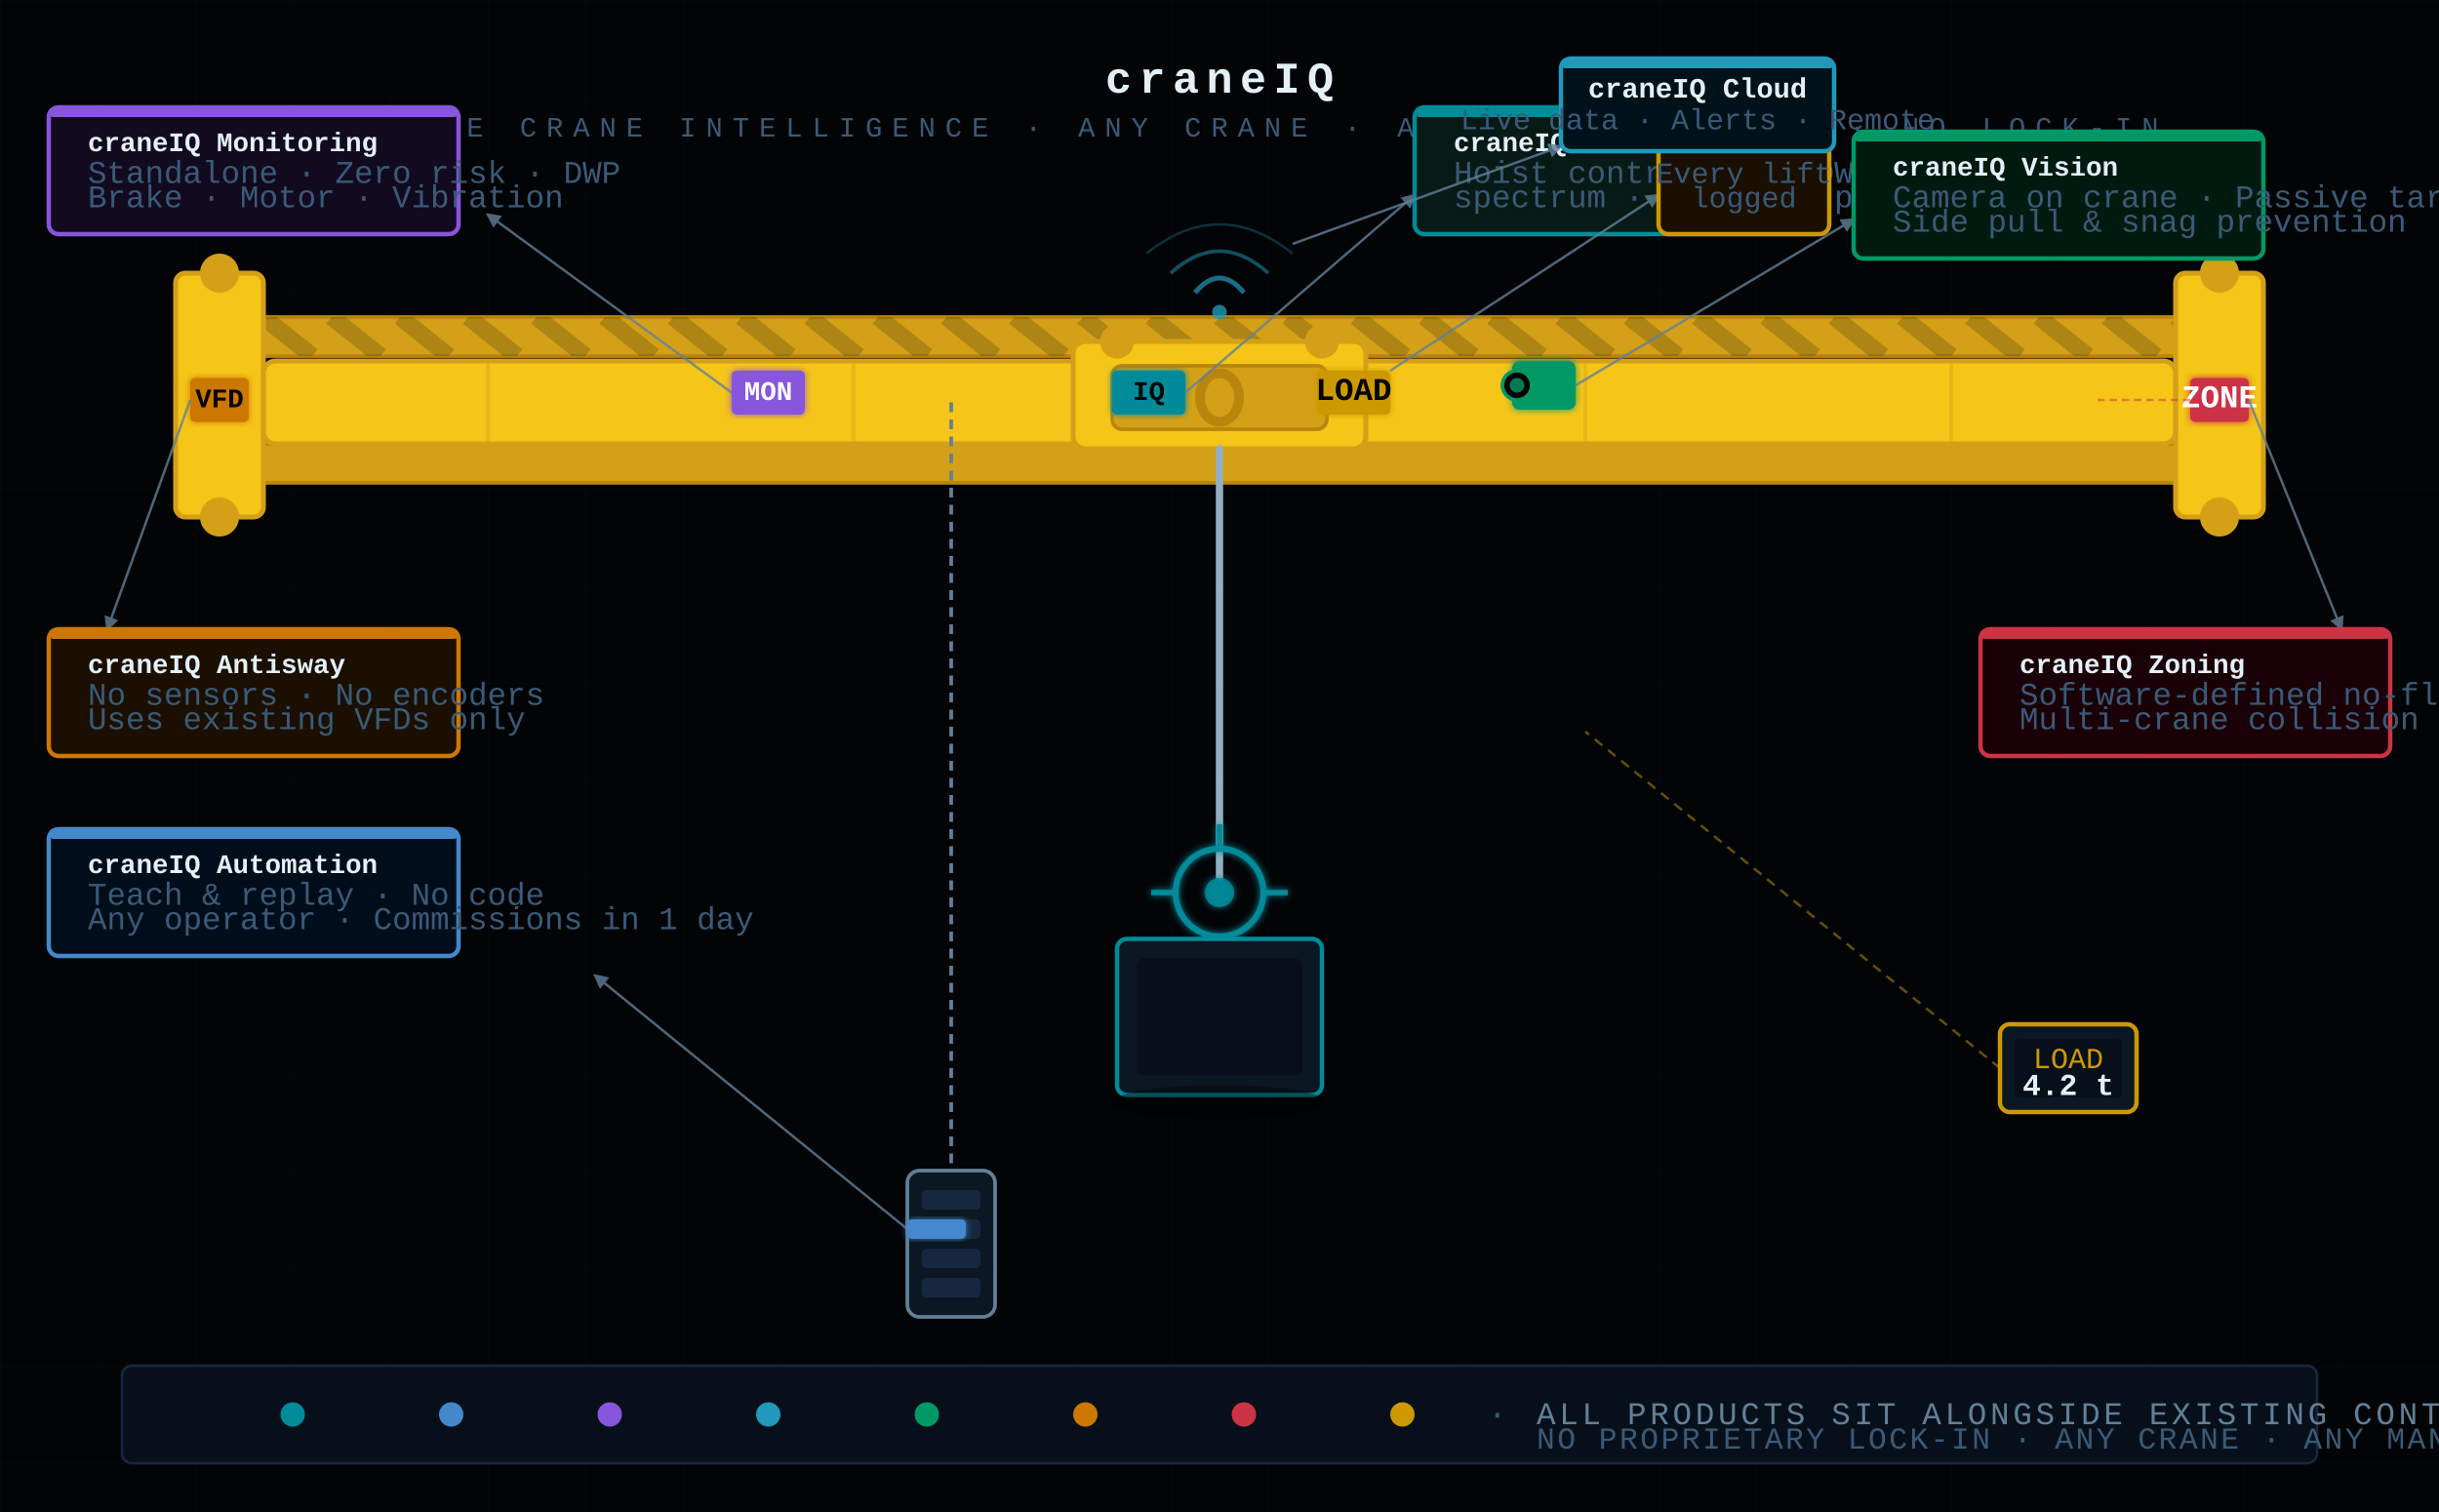
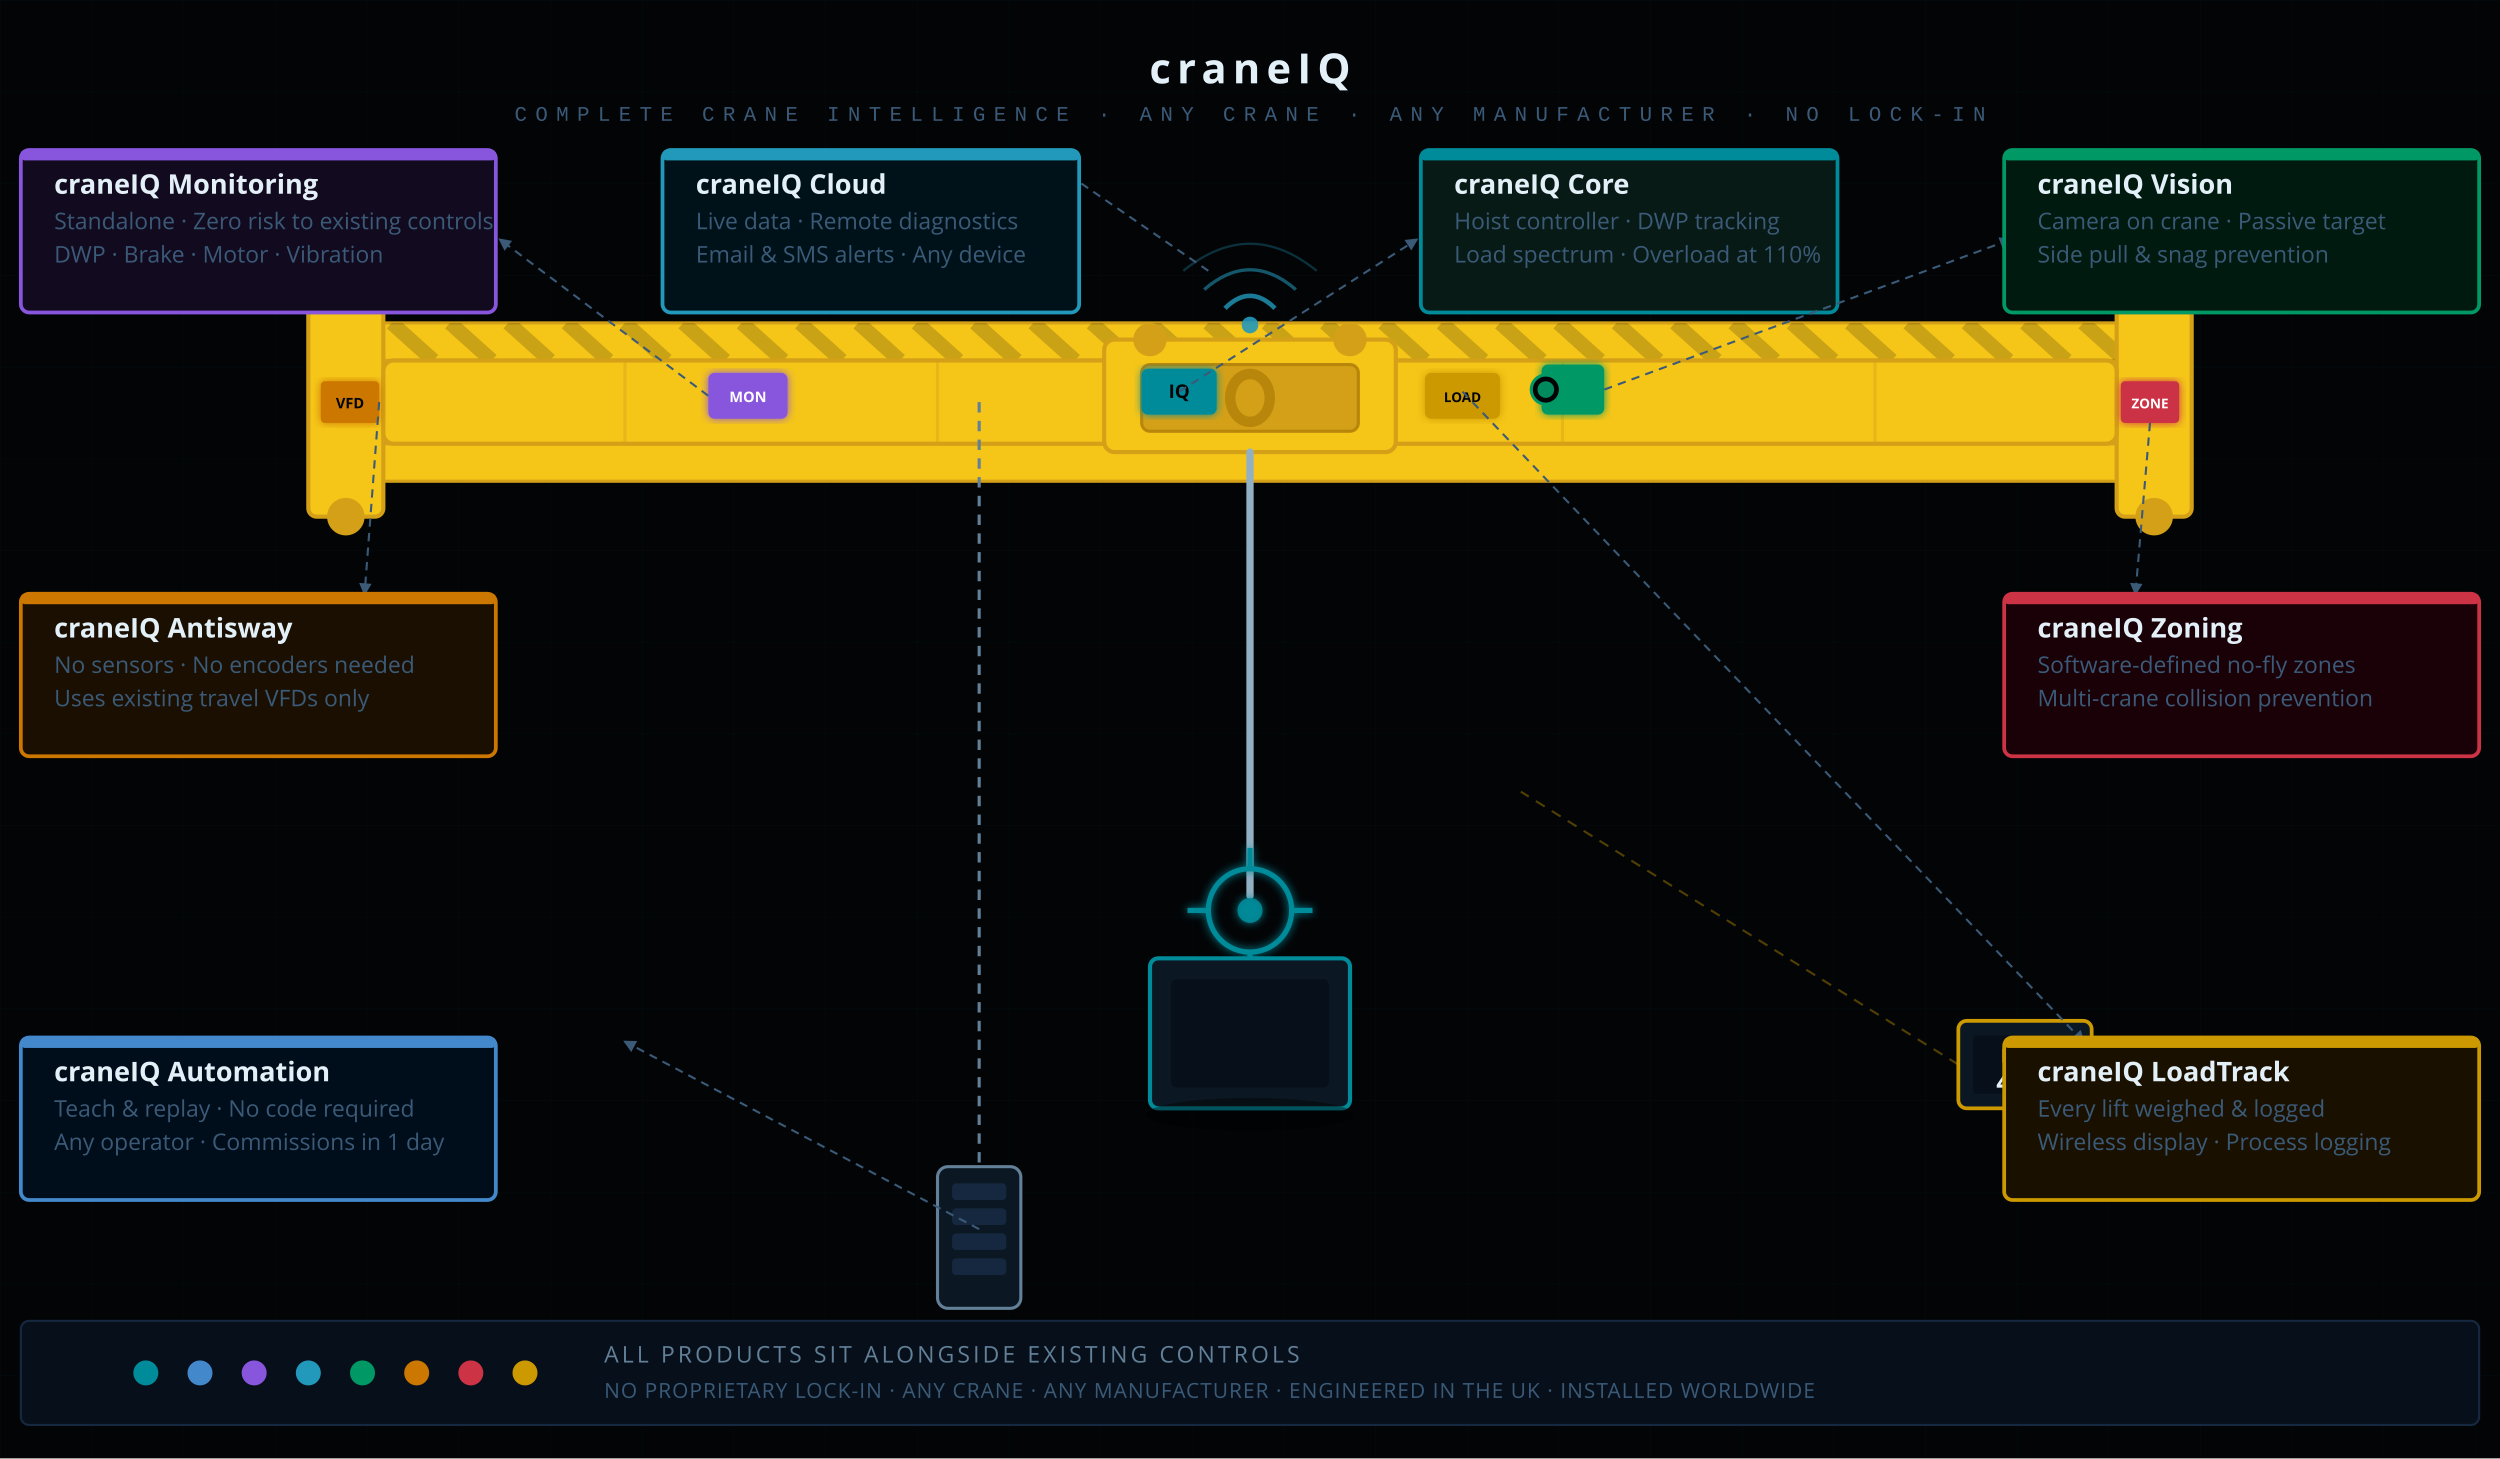
- <svg xmlns="http://www.w3.org/2000/svg" viewBox="0 0 1000 620" font-family="'Share Tech Mono','Courier New',monospace">
+ <svg xmlns="http://www.w3.org/2000/svg" viewBox="0 0 1200 700" font-family="'Share Tech Mono','Courier New',monospace">
  <defs>
-     <pattern id="og" width="40" height="40" patternUnits="userSpaceOnUse">
-       <path d="M 40 0 L 0 0 0 40" fill="none" stroke="#008B9A" stroke-width="0.3" opacity="0.1" />
+     <pattern id="og" width="44" height="44" patternUnits="userSpaceOnUse">
+       <path d="M 44 0 L 0 0 0 44" fill="none" stroke="#008B9A" stroke-width="0.3" opacity="0.1" />
    </pattern>
-     <filter id="glow">
-       <feGaussianBlur stdDeviation="3" result="b" />
+     <filter id="gs">
+       <feGaussianBlur stdDeviation="2" result="b" />
      <feMerge>
        <feMergeNode in="b" />
        <feMergeNode in="SourceGraphic" />
      </feMerge>
    </filter>
-     <filter id="gs">
-       <feGaussianBlur stdDeviation="1.5" result="b" />
-       <feMerge>
-         <feMergeNode in="b" />
-         <feMergeNode in="SourceGraphic" />
-       </feMerge>
-     </filter>
-     <marker id="al" markerWidth="7" markerHeight="7" refX="5" refY="3" orient="auto">
-       <path d="M 0 0 L 6 3 L 0 6 Z" fill="#628098" />
+     <marker id="al" markerWidth="6" markerHeight="6" refX="5" refY="3" orient="auto">
+       <path d="M 0 0 L 6 3 L 0 6 Z" fill="#3a5a78" />
    </marker>
  </defs>
-   <rect width="1000" height="620" fill="#020406" />
-   <rect width="1000" height="620" fill="url(#og)" />
-   <text x="500" y="38" text-anchor="middle" fill="#e4f0f8" font-size="18" font-weight="bold" letter-spacing="3">craneIQ</text>
-   <text x="500" y="56" text-anchor="middle" fill="#3a5a78" font-size="11.5" letter-spacing="4">COMPLETE CRANE INTELLIGENCE · ANY CRANE · ANY MANUFACTURER · NO LOCK-IN</text>
-   <rect x="80" y="130" width="840" height="16" rx="3" fill="#D4A017" stroke="#B8860B" stroke-width="1.5" />
-   <rect x="80" y="182" width="840" height="16" rx="3" fill="#D4A017" stroke="#B8860B" stroke-width="1.5" />
-   <clipPath id="r1">
-     <rect x="80" y="130" width="840" height="16" rx="3" />
+   <rect width="1200" height="700" fill="#020406" />
+   <rect width="1200" height="700" fill="url(#og)" />
+   <text x="600" y="40" text-anchor="middle" fill="#e4f0f8" font-size="20" font-weight="bold" letter-spacing="3" font-family="Open Sans, sans-serif">craneIQ</text>
+   <text x="600" y="58" text-anchor="middle" fill="#3a5a78" font-size="10" letter-spacing="4">COMPLETE CRANE INTELLIGENCE · ANY CRANE · ANY MANUFACTURER · NO LOCK-IN</text>
+   <rect x="160" y="155" width="880" height="18" rx="3" fill="#F5C518" stroke="#D4A017" stroke-width="1.5" />
+   <rect x="160" y="213" width="880" height="18" rx="3" fill="#F5C518" stroke="#D4A017" stroke-width="1.5" />
+   <clipPath id="rs">
+     <rect x="160" y="155" width="880" height="18" rx="3" />
  </clipPath>
-   <g clip-path="url(#r1)" opacity="0.18">
-     <line x1="80" y1="130" x2="100" y2="146" stroke="#020406" stroke-width="7" />
-     <line x1="108" y1="130" x2="128" y2="146" stroke="#020406" stroke-width="7" />
-     <line x1="136" y1="130" x2="156" y2="146" stroke="#020406" stroke-width="7" />
-     <line x1="164" y1="130" x2="184" y2="146" stroke="#020406" stroke-width="7" />
-     <line x1="192" y1="130" x2="212" y2="146" stroke="#020406" stroke-width="7" />
-     <line x1="220" y1="130" x2="240" y2="146" stroke="#020406" stroke-width="7" />
-     <line x1="248" y1="130" x2="268" y2="146" stroke="#020406" stroke-width="7" />
-     <line x1="276" y1="130" x2="296" y2="146" stroke="#020406" stroke-width="7" />
-     <line x1="304" y1="130" x2="324" y2="146" stroke="#020406" stroke-width="7" />
-     <line x1="332" y1="130" x2="352" y2="146" stroke="#020406" stroke-width="7" />
-     <line x1="360" y1="130" x2="380" y2="146" stroke="#020406" stroke-width="7" />
-     <line x1="388" y1="130" x2="408" y2="146" stroke="#020406" stroke-width="7" />
-     <line x1="416" y1="130" x2="436" y2="146" stroke="#020406" stroke-width="7" />
-     <line x1="444" y1="130" x2="464" y2="146" stroke="#020406" stroke-width="7" />
-     <line x1="472" y1="130" x2="492" y2="146" stroke="#020406" stroke-width="7" />
-     <line x1="500" y1="130" x2="520" y2="146" stroke="#020406" stroke-width="7" />
-     <line x1="528" y1="130" x2="548" y2="146" stroke="#020406" stroke-width="7" />
-     <line x1="556" y1="130" x2="576" y2="146" stroke="#020406" stroke-width="7" />
-     <line x1="584" y1="130" x2="604" y2="146" stroke="#020406" stroke-width="7" />
-     <line x1="612" y1="130" x2="632" y2="146" stroke="#020406" stroke-width="7" />
-     <line x1="640" y1="130" x2="660" y2="146" stroke="#020406" stroke-width="7" />
-     <line x1="668" y1="130" x2="688" y2="146" stroke="#020406" stroke-width="7" />
-     <line x1="696" y1="130" x2="716" y2="146" stroke="#020406" stroke-width="7" />
-     <line x1="724" y1="130" x2="744" y2="146" stroke="#020406" stroke-width="7" />
-     <line x1="752" y1="130" x2="772" y2="146" stroke="#020406" stroke-width="7" />
-     <line x1="780" y1="130" x2="800" y2="146" stroke="#020406" stroke-width="7" />
-     <line x1="808" y1="130" x2="828" y2="146" stroke="#020406" stroke-width="7" />
-     <line x1="836" y1="130" x2="856" y2="146" stroke="#020406" stroke-width="7" />
-     <line x1="864" y1="130" x2="884" y2="146" stroke="#020406" stroke-width="7" />
-     <line x1="892" y1="130" x2="912" y2="146" stroke="#020406" stroke-width="7" />
+   <g clip-path="url(#rs)" opacity="0.18">
+     <line x1="160" y1="155" x2="180" y2="173" stroke="#020406" stroke-width="7" />
+     <line x1="188" y1="155" x2="208" y2="173" stroke="#020406" stroke-width="7" />
+     <line x1="216" y1="155" x2="236" y2="173" stroke="#020406" stroke-width="7" />
+     <line x1="244" y1="155" x2="264" y2="173" stroke="#020406" stroke-width="7" />
+     <line x1="272" y1="155" x2="292" y2="173" stroke="#020406" stroke-width="7" />
+     <line x1="300" y1="155" x2="320" y2="173" stroke="#020406" stroke-width="7" />
+     <line x1="328" y1="155" x2="348" y2="173" stroke="#020406" stroke-width="7" />
+     <line x1="356" y1="155" x2="376" y2="173" stroke="#020406" stroke-width="7" />
+     <line x1="384" y1="155" x2="404" y2="173" stroke="#020406" stroke-width="7" />
+     <line x1="412" y1="155" x2="432" y2="173" stroke="#020406" stroke-width="7" />
+     <line x1="440" y1="155" x2="460" y2="173" stroke="#020406" stroke-width="7" />
+     <line x1="468" y1="155" x2="488" y2="173" stroke="#020406" stroke-width="7" />
+     <line x1="496" y1="155" x2="516" y2="173" stroke="#020406" stroke-width="7" />
+     <line x1="524" y1="155" x2="544" y2="173" stroke="#020406" stroke-width="7" />
+     <line x1="552" y1="155" x2="572" y2="173" stroke="#020406" stroke-width="7" />
+     <line x1="580" y1="155" x2="600" y2="173" stroke="#020406" stroke-width="7" />
+     <line x1="608" y1="155" x2="628" y2="173" stroke="#020406" stroke-width="7" />
+     <line x1="636" y1="155" x2="656" y2="173" stroke="#020406" stroke-width="7" />
+     <line x1="664" y1="155" x2="684" y2="173" stroke="#020406" stroke-width="7" />
+     <line x1="692" y1="155" x2="712" y2="173" stroke="#020406" stroke-width="7" />
+     <line x1="720" y1="155" x2="740" y2="173" stroke="#020406" stroke-width="7" />
+     <line x1="748" y1="155" x2="768" y2="173" stroke="#020406" stroke-width="7" />
+     <line x1="776" y1="155" x2="796" y2="173" stroke="#020406" stroke-width="7" />
+     <line x1="804" y1="155" x2="824" y2="173" stroke="#020406" stroke-width="7" />
+     <line x1="832" y1="155" x2="852" y2="173" stroke="#020406" stroke-width="7" />
+     <line x1="860" y1="155" x2="880" y2="173" stroke="#020406" stroke-width="7" />
+     <line x1="888" y1="155" x2="908" y2="173" stroke="#020406" stroke-width="7" />
+     <line x1="916" y1="155" x2="936" y2="173" stroke="#020406" stroke-width="7" />
+     <line x1="944" y1="155" x2="964" y2="173" stroke="#020406" stroke-width="7" />
+     <line x1="972" y1="155" x2="992" y2="173" stroke="#020406" stroke-width="7" />
+     <line x1="1000" y1="155" x2="1020" y2="173" stroke="#020406" stroke-width="7" />
+     <line x1="1028" y1="155" x2="1048" y2="173" stroke="#020406" stroke-width="7" />
  </g>
-   <rect x="72" y="112" width="36" height="100" rx="4" fill="#F5C518" stroke="#D4A017" stroke-width="2" />
-   <rect x="892" y="112" width="36" height="100" rx="4" fill="#F5C518" stroke="#D4A017" stroke-width="2" />
-   <circle cx="90" cy="112" r="8" fill="#D4A017" />
-   <circle cx="90" cy="212" r="8" fill="#D4A017" />
-   <circle cx="910" cy="112" r="8" fill="#D4A017" />
-   <circle cx="910" cy="212" r="8" fill="#D4A017" />
-   <rect x="108" y="148" width="784" height="34" rx="5" fill="#F5C518" stroke="#D4A017" stroke-width="2" />
-   <line x1="200" y1="148" x2="200" y2="182" stroke="#D4A017" stroke-width="1.5" opacity="0.4" />
-   <line x1="350" y1="148" x2="350" y2="182" stroke="#D4A017" stroke-width="1.5" opacity="0.4" />
-   <line x1="500" y1="148" x2="500" y2="182" stroke="#D4A017" stroke-width="1.5" opacity="0.4" />
-   <line x1="650" y1="148" x2="650" y2="182" stroke="#D4A017" stroke-width="1.5" opacity="0.4" />
-   <line x1="800" y1="148" x2="800" y2="182" stroke="#D4A017" stroke-width="1.5" opacity="0.4" />
-   <rect x="440" y="140" width="120" height="44" rx="5" fill="#F5C518" stroke="#D4A017" stroke-width="2" />
-   <circle cx="458" cy="140" r="7" fill="#D4A017" />
-   <circle cx="542" cy="140" r="7" fill="#D4A017" />
-   <rect x="456" y="150" width="88" height="26" rx="4" fill="#D4A017" stroke="#B8860B" stroke-width="1.5" />
-   <ellipse cx="500" cy="163" rx="10" ry="12" fill="#B8860B" />
-   <ellipse cx="500" cy="163" rx="6" ry="8" fill="#D4A017" />
-   <line x1="500" y1="184" x2="500" y2="360" stroke="#92b0c4" stroke-width="3" stroke-linecap="round" />
+   <rect x="148" y="136" width="36" height="112" rx="4" fill="#F5C518" stroke="#D4A017" stroke-width="2" />
+   <circle cx="166" cy="136" r="9" fill="#D4A017" />
+   <circle cx="166" cy="248" r="9" fill="#D4A017" />
+   <rect x="1016" y="136" width="36" height="112" rx="4" fill="#F5C518" stroke="#D4A017" stroke-width="2" />
+   <circle cx="1034" cy="136" r="9" fill="#D4A017" />
+   <circle cx="1034" cy="248" r="9" fill="#D4A017" />
+   <rect x="184" y="173" width="832" height="40" rx="5" fill="#F5C518" stroke="#D4A017" stroke-width="2" />
+   <line x1="300" y1="173" x2="300" y2="213" stroke="#D4A017" stroke-width="1.5" opacity="0.4" />
+   <line x1="450" y1="173" x2="450" y2="213" stroke="#D4A017" stroke-width="1.5" opacity="0.4" />
+   <line x1="600" y1="173" x2="600" y2="213" stroke="#D4A017" stroke-width="1.5" opacity="0.4" />
+   <line x1="750" y1="173" x2="750" y2="213" stroke="#D4A017" stroke-width="1.5" opacity="0.4" />
+   <line x1="900" y1="173" x2="900" y2="213" stroke="#D4A017" stroke-width="1.5" opacity="0.4" />
+   <rect x="530" y="163" width="140" height="54" rx="5" fill="#F5C518" stroke="#D4A017" stroke-width="2" />
+   <circle cx="552" cy="163" r="8" fill="#D4A017" />
+   <circle cx="648" cy="163" r="8" fill="#D4A017" />
+   <rect x="548" y="175" width="104" height="32" rx="4" fill="#D4A017" stroke="#B8860B" stroke-width="1.5" />
+   <ellipse cx="600" cy="191" rx="12" ry="14" fill="#B8860B" />
+   <ellipse cx="600" cy="191" rx="7" ry="9" fill="#D4A017" />
+   <line x1="600" y1="217" x2="600" y2="430" stroke="#92b0c4" stroke-width="3.5" stroke-linecap="round" />
  <g filter="url(#gs)">
-     <circle cx="500" cy="366" r="18" fill="none" stroke="#008B9A" stroke-width="2.5" />
-     <circle cx="500" cy="366" r="6" fill="#008B9A" opacity="0.85" />
-     <line x1="472" y1="366" x2="482" y2="366" stroke="#008B9A" stroke-width="2.2" />
-     <line x1="518" y1="366" x2="528" y2="366" stroke="#008B9A" stroke-width="2.2" />
-     <line x1="500" y1="338" x2="500" y2="348" stroke="#008B9A" stroke-width="2.2" />
-     <line x1="500" y1="384" x2="500" y2="394" stroke="#008B9A" stroke-width="2.2" />
+     <circle cx="600" cy="437" r="20" fill="none" stroke="#008B9A" stroke-width="2.5" />
+     <circle cx="600" cy="437" r="6" fill="#008B9A" opacity="0.9" />
+     <line x1="570" y1="437" x2="580" y2="437" stroke="#008B9A" stroke-width="2.5" />
+     <line x1="620" y1="437" x2="630" y2="437" stroke="#008B9A" stroke-width="2.5" />
+     <line x1="600" y1="407" x2="600" y2="417" stroke="#008B9A" stroke-width="2.5" />
+     <line x1="600" y1="457" x2="600" y2="467" stroke="#008B9A" stroke-width="2.5" />
  </g>
-   <rect x="458" y="385" width="84" height="64" rx="4" fill="#0b1722" stroke="#008B9A" stroke-width="1.8" />
-   <rect x="466" y="393" width="68" height="48" rx="3" fill="#07101a" />
-   <ellipse cx="500" cy="452" rx="44" ry="7" fill="#000" opacity="0.4" />
-   <line x1="390" y1="165" x2="390" y2="480" stroke="#628098" stroke-width="1.5" stroke-dasharray="4 3" />
-   <rect x="372" y="480" width="36" height="60" rx="5" fill="#0b1722" stroke="#628098" stroke-width="1.5" />
-   <rect x="378" y="488" width="24" height="8" rx="2" fill="#162840" />
-   <rect x="378" y="500" width="24" height="8" rx="2" fill="#162840" />
-   <rect x="378" y="512" width="24" height="8" rx="2" fill="#162840" />
-   <rect x="378" y="524" width="24" height="8" rx="2" fill="#162840" />
-   <rect x="456" y="152" width="30" height="18" rx="2" fill="#008B9A" filter="url(#gs)" />
-   <text x="471" y="164" text-anchor="middle" fill="#020406" font-size="11" font-weight="bold">IQ</text>
-   <line x1="486" y1="161" x2="580" y2="80" stroke="#628098" stroke-width="1" marker-end="url(#al)" opacity="0.8" />
-   <rect x="580" y="44" width="168" height="52" rx="4" fill="#071a15" stroke="#008B9A" stroke-width="1.8" />
-   <rect x="580" y="44" width="168" height="4" rx="2" fill="#008B9A" />
-   <text x="596" y="62" fill="#e4f0f8" font-size="11" font-weight="bold">craneIQ Core</text>
-   <text x="596" y="75" fill="#3a5a78" font-size="13">Hoist controller · DWP · Load</text>
-   <text x="596" y="85" fill="#3a5a78" font-size="13">spectrum · Overload protection</text>
-   <rect x="78" y="155" width="24" height="18" rx="2" fill="#cc7700" filter="url(#gs)" />
-   <text x="90" y="167" text-anchor="middle" fill="#020406" font-size="11" font-weight="bold">VFD</text>
-   <line x1="78" y1="164" x2="44" y2="258" stroke="#628098" stroke-width="1" marker-end="url(#al)" opacity="0.8" />
-   <rect x="20" y="258" width="168" height="52" rx="4" fill="#1a0f00" stroke="#cc7700" stroke-width="1.8" />
-   <rect x="20" y="258" width="168" height="4" rx="2" fill="#cc7700" />
-   <text x="36" y="276" fill="#e4f0f8" font-size="11" font-weight="bold">craneIQ Antisway</text>
-   <text x="36" y="289" fill="#3a5a78" font-size="13">No sensors · No encoders</text>
-   <text x="36" y="299" fill="#3a5a78" font-size="13">Uses existing VFDs only</text>
-   <rect x="300" y="152" width="30" height="18" rx="2" fill="#8855dd" filter="url(#gs)" />
-   <text x="315" y="164" text-anchor="middle" fill="#fff" font-size="11" font-weight="bold">MON</text>
-   <line x1="300" y1="161" x2="200" y2="88" stroke="#628098" stroke-width="1" marker-end="url(#al)" opacity="0.8" />
-   <rect x="20" y="44" width="168" height="52" rx="4" fill="#120a1f" stroke="#8855dd" stroke-width="1.8" />
-   <rect x="20" y="44" width="168" height="4" rx="2" fill="#8855dd" />
-   <text x="36" y="62" fill="#e4f0f8" font-size="11" font-weight="bold">craneIQ Monitoring</text>
-   <text x="36" y="75" fill="#3a5a78" font-size="13">Standalone · Zero risk · DWP</text>
-   <text x="36" y="85" fill="#3a5a78" font-size="13">Brake · Motor · Vibration</text>
-   <rect x="620" y="148" width="26" height="20" rx="3" fill="#009966" filter="url(#gs)" />
-   <circle cx="622" cy="158" r="6" fill="#020406" stroke="#009966" stroke-width="1.5" />
-   <circle cx="622" cy="158" r="3" fill="#009966" opacity="0.8" />
-   <line x1="646" y1="158" x2="760" y2="90" stroke="#628098" stroke-width="1" marker-end="url(#al)" opacity="0.8" />
-   <rect x="760" y="54" width="168" height="52" rx="4" fill="#001a0f" stroke="#009966" stroke-width="1.8" />
-   <rect x="760" y="54" width="168" height="4" rx="2" fill="#009966" />
-   <text x="776" y="72" fill="#e4f0f8" font-size="11" font-weight="bold">craneIQ Vision</text>
-   <text x="776" y="85" fill="#3a5a78" font-size="13">Camera on crane · Passive target</text>
-   <text x="776" y="95" fill="#3a5a78" font-size="13">Side pull &amp; snag prevention</text>
-   <rect x="898" y="155" width="24" height="18" rx="2" fill="#cc3344" filter="url(#gs)" />
-   <text x="910" y="167" text-anchor="middle" fill="#fff" font-size="13" font-weight="bold">ZONE</text>
-   <line x1="898" y1="164" x2="860" y2="164" stroke="#cc3344" stroke-width="1" stroke-dasharray="3 2" opacity="0.5" />
-   <line x1="922" y1="164" x2="960" y2="258" stroke="#628098" stroke-width="1" marker-end="url(#al)" opacity="0.8" />
-   <rect x="812" y="258" width="168" height="52" rx="4" fill="#1a0007" stroke="#cc3344" stroke-width="1.8" />
-   <rect x="812" y="258" width="168" height="4" rx="2" fill="#cc3344" />
-   <text x="828" y="276" fill="#e4f0f8" font-size="11" font-weight="bold">craneIQ Zoning</text>
-   <text x="828" y="289" fill="#3a5a78" font-size="13">Software-defined no-fly zones</text>
-   <text x="828" y="299" fill="#3a5a78" font-size="13">Multi-crane collision prevention</text>
-   <rect x="372" y="500" width="24" height="8" rx="2" fill="#4488cc" filter="url(#gs)" />
-   <line x1="372" y1="504" x2="244" y2="400" stroke="#628098" stroke-width="1" marker-end="url(#al)" opacity="0.8" />
-   <rect x="20" y="340" width="168" height="52" rx="4" fill="#000d1a" stroke="#4488cc" stroke-width="1.8" />
-   <rect x="20" y="340" width="168" height="4" rx="2" fill="#4488cc" />
-   <text x="36" y="358" fill="#e4f0f8" font-size="11" font-weight="bold">craneIQ Automation</text>
-   <text x="36" y="371" fill="#3a5a78" font-size="13">Teach &amp; replay · No code</text>
-   <text x="36" y="381" fill="#3a5a78" font-size="13">Any operator · Commissions in 1 day</text>
-   <rect x="540" y="152" width="30" height="18" rx="2" fill="#cc9900" filter="url(#gs)" />
-   <text x="555" y="164" text-anchor="middle" fill="#020406" font-size="13" font-weight="bold">LOAD</text>
-   <rect x="820" y="420" width="56" height="36" rx="4" fill="#0b1722" stroke="#cc9900" stroke-width="1.8" />
-   <rect x="826" y="426" width="44" height="24" rx="2" fill="#07101a" />
-   <text x="848" y="438" text-anchor="middle" fill="#cc9900" font-size="12">LOAD</text>
-   <text x="848" y="449" text-anchor="middle" fill="#e4f0f8" font-size="12.5" font-weight="bold">4.2 t</text>
-   <line x1="820" y1="438" x2="650" y2="300" stroke="#cc9900" stroke-width="1" stroke-dasharray="4 3" opacity="0.5" />
-   <line x1="570" y1="152" x2="680" y2="80" stroke="#628098" stroke-width="1" marker-end="url(#al)" opacity="0.8" />
-   <rect x="680" y="44" width="70" height="52" rx="4" fill="#1a0f00" stroke="#cc9900" stroke-width="1.8" />
-   <rect x="680" y="44" width="70" height="4" rx="2" fill="#cc9900" />
-   <text x="715" y="62" text-anchor="middle" fill="#e4f0f8" font-size="11.5" font-weight="bold">LoadTrack</text>
-   <text x="715" y="75" text-anchor="middle" fill="#3a5a78" font-size="12">Every lift</text>
-   <text x="715" y="85" text-anchor="middle" fill="#3a5a78" font-size="12">logged</text>
-   <path d="M 490 120 Q 500 108 510 120" fill="none" stroke="#2299bb" stroke-width="2" opacity="0.7" />
-   <path d="M 480 112 Q 500  94 520 112" fill="none" stroke="#2299bb" stroke-width="1.5" opacity="0.5" />
-   <path d="M 470 104 Q 500  80 530 104" fill="none" stroke="#2299bb" stroke-width="1" opacity="0.3" />
-   <circle cx="500" cy="128" r="3" fill="#2299bb" opacity="0.8" />
-   <line x1="530" y1="100" x2="640" y2="60" stroke="#628098" stroke-width="1" marker-end="url(#al)" opacity="0.8" />
-   <rect x="640" y="24" width="112" height="38" rx="4" fill="#001219" stroke="#2299bb" stroke-width="1.8" />
-   <rect x="640" y="24" width="112" height="4" rx="2" fill="#2299bb" />
-   <text x="696" y="40" text-anchor="middle" fill="#e4f0f8" font-size="11.5" font-weight="bold">craneIQ Cloud</text>
-   <text x="696" y="53" text-anchor="middle" fill="#3a5a78" font-size="12">Live data · Alerts · Remote</text>
-   <rect x="50" y="560" width="900" height="40" rx="4" fill="#07101a" stroke="#162840" stroke-width="1" />
-   <circle cx="120" cy="580" r="5" fill="#008B9A" />
-   <circle cx="185" cy="580" r="5" fill="#4488cc" />
-   <circle cx="250" cy="580" r="5" fill="#8855dd" />
-   <circle cx="315" cy="580" r="5" fill="#2299bb" />
-   <circle cx="380" cy="580" r="5" fill="#009966" />
-   <circle cx="445" cy="580" r="5" fill="#cc7700" />
-   <circle cx="510" cy="580" r="5" fill="#cc3344" />
-   <circle cx="575" cy="580" r="5" fill="#cc9900" />
-   <text x="610" y="584" fill="#3a5a78" font-size="13" letter-spacing="1">·</text>
-   <text x="630" y="584" fill="#628098" font-size="13" letter-spacing="1.5">ALL PRODUCTS SIT ALONGSIDE EXISTING CONTROLS</text>
-   <text x="630" y="594" fill="#3a5a78" font-size="12.5" letter-spacing="1">NO PROPRIETARY LOCK-IN · ANY CRANE · ANY MANUFACTURER · WORLDWIDE</text>
+   <rect x="552" y="460" width="96" height="72" rx="4" fill="#0b1722" stroke="#008B9A" stroke-width="2" />
+   <rect x="562" y="470" width="76" height="52" rx="3" fill="#07101a" />
+   <ellipse cx="600" cy="535" rx="50" ry="8" fill="#000" opacity="0.4" />
+   <line x1="470" y1="193" x2="470" y2="560" stroke="#628098" stroke-width="1.5" stroke-dasharray="5 4" />
+   <rect x="450" y="560" width="40" height="68" rx="5" fill="#0b1722" stroke="#628098" stroke-width="1.5" />
+   <rect x="457" y="568" width="26" height="8" rx="2" fill="#162840" />
+   <rect x="457" y="580" width="26" height="8" rx="2" fill="#162840" />
+   <rect x="457" y="592" width="26" height="8" rx="2" fill="#162840" />
+   <rect x="457" y="604" width="26" height="8" rx="2" fill="#162840" />
+   <rect x="548" y="177" width="36" height="22" rx="3" fill="#008B9A" filter="url(#gs)" />
+   <text x="566" y="191" text-anchor="middle" fill="#020406" font-size="9" font-weight="bold" font-family="Open Sans,sans-serif">IQ</text>
+   <rect x="340" y="179" width="38" height="22" rx="3" fill="#8855dd" filter="url(#gs)" />
+   <text x="359" y="193" text-anchor="middle" fill="#fff" font-size="7" font-weight="bold" font-family="Open Sans,sans-serif">MON</text>
+   <rect x="740" y="175" width="30" height="24" rx="3" fill="#009966" filter="url(#gs)" />
+   <circle cx="742" cy="187" r="7" fill="#020406" stroke="#009966" stroke-width="1.5" />
+   <circle cx="742" cy="187" r="4" fill="#009966" opacity="0.9" />
+   <rect x="684" y="179" width="36" height="22" rx="3" fill="#cc9900" filter="url(#gs)" />
+   <text x="702" y="193" text-anchor="middle" fill="#020406" font-size="6.5" font-weight="bold" font-family="Open Sans,sans-serif">LOAD</text>
+   <rect x="154" y="183" width="28" height="20" rx="2" fill="#cc7700" filter="url(#gs)" />
+   <text x="168" y="196" text-anchor="middle" fill="#020406" font-size="7" font-weight="bold" font-family="Open Sans,sans-serif">VFD</text>
+   <rect x="1018" y="183" width="28" height="20" rx="2" fill="#cc3344" filter="url(#gs)" />
+   <text x="1032" y="196" text-anchor="middle" fill="#fff" font-size="6.5" font-weight="bold" font-family="Open Sans,sans-serif">ZONE</text>
+   <path d="M 588 148 Q 600 136 612 148" fill="none" stroke="#2299bb" stroke-width="2.2" opacity="0.8" />
+   <path d="M 578 139 Q 600 120 622 139" fill="none" stroke="#2299bb" stroke-width="1.6" opacity="0.55" />
+   <path d="M 568 130 Q 600 104 632 130" fill="none" stroke="#2299bb" stroke-width="1.1" opacity="0.3" />
+   <circle cx="600" cy="156" r="4" fill="#2299bb" opacity="0.9" />
+   <line x1="340" y1="190" x2="240" y2="115" stroke="#3a5a78" stroke-width="1" marker-end="url(#al)" stroke-dasharray="4 3" />
+   <rect x="10" y="72" width="228" height="78" rx="4" fill="#120a1f" stroke="#8855dd" stroke-width="1.8" />
+   <rect x="10" y="72" width="228" height="5" rx="2" fill="#8855dd" />
+   <text x="26" y="93" fill="#e4f0f8" font-size="13" font-weight="bold" font-family="Open Sans,sans-serif">craneIQ Monitoring</text>
+   <text x="26" y="110" fill="#3a5a78" font-size="11" font-family="Open Sans,sans-serif">Standalone · Zero risk to existing controls</text>
+   <text x="26" y="126" fill="#3a5a78" font-size="11" font-family="Open Sans,sans-serif">DWP · Brake · Motor · Vibration</text>
+   <line x1="182" y1="193" x2="175" y2="285" stroke="#3a5a78" stroke-width="1" marker-end="url(#al)" stroke-dasharray="4 3" />
+   <rect x="10" y="285" width="228" height="78" rx="4" fill="#1a0f00" stroke="#cc7700" stroke-width="1.8" />
+   <rect x="10" y="285" width="228" height="5" rx="2" fill="#cc7700" />
+   <text x="26" y="306" fill="#e4f0f8" font-size="13" font-weight="bold" font-family="Open Sans,sans-serif">craneIQ Antisway</text>
+   <text x="26" y="323" fill="#3a5a78" font-size="11" font-family="Open Sans,sans-serif">No sensors · No encoders needed</text>
+   <text x="26" y="339" fill="#3a5a78" font-size="11" font-family="Open Sans,sans-serif">Uses existing travel VFDs only</text>
+   <line x1="470" y1="590" x2="300" y2="500" stroke="#3a5a78" stroke-width="1" marker-end="url(#al)" stroke-dasharray="4 3" />
+   <rect x="10" y="498" width="228" height="78" rx="4" fill="#000d1a" stroke="#4488cc" stroke-width="1.8" />
+   <rect x="10" y="498" width="228" height="5" rx="2" fill="#4488cc" />
+   <text x="26" y="519" fill="#e4f0f8" font-size="13" font-weight="bold" font-family="Open Sans,sans-serif">craneIQ Automation</text>
+   <text x="26" y="536" fill="#3a5a78" font-size="11" font-family="Open Sans,sans-serif">Teach &amp; replay · No code required</text>
+   <text x="26" y="552" fill="#3a5a78" font-size="11" font-family="Open Sans,sans-serif">Any operator · Commissions in 1 day</text>
+   <line x1="580" y1="130" x2="500" y2="75" stroke="#3a5a78" stroke-width="1" marker-end="url(#al)" stroke-dasharray="4 3" />
+   <rect x="318" y="72" width="200" height="78" rx="4" fill="#001219" stroke="#2299bb" stroke-width="1.8" />
+   <rect x="318" y="72" width="200" height="5" rx="2" fill="#2299bb" />
+   <text x="334" y="93" fill="#e4f0f8" font-size="13" font-weight="bold" font-family="Open Sans,sans-serif">craneIQ Cloud</text>
+   <text x="334" y="110" fill="#3a5a78" font-size="11" font-family="Open Sans,sans-serif">Live data · Remote diagnostics</text>
+   <text x="334" y="126" fill="#3a5a78" font-size="11" font-family="Open Sans,sans-serif">Email &amp; SMS alerts · Any device</text>
+   <line x1="566" y1="188" x2="680" y2="115" stroke="#3a5a78" stroke-width="1" marker-end="url(#al)" stroke-dasharray="4 3" />
+   <rect x="682" y="72" width="200" height="78" rx="4" fill="#071a15" stroke="#008B9A" stroke-width="1.8" />
+   <rect x="682" y="72" width="200" height="5" rx="2" fill="#008B9A" />
+   <text x="698" y="93" fill="#e4f0f8" font-size="13" font-weight="bold" font-family="Open Sans,sans-serif">craneIQ Core</text>
+   <text x="698" y="110" fill="#3a5a78" font-size="11" font-family="Open Sans,sans-serif">Hoist controller · DWP tracking</text>
+   <text x="698" y="126" fill="#3a5a78" font-size="11" font-family="Open Sans,sans-serif">Load spectrum · Overload at 110%</text>
+   <line x1="770" y1="187" x2="965" y2="115" stroke="#3a5a78" stroke-width="1" marker-end="url(#al)" stroke-dasharray="4 3" />
+   <rect x="962" y="72" width="228" height="78" rx="4" fill="#001a0f" stroke="#009966" stroke-width="1.8" />
+   <rect x="962" y="72" width="228" height="5" rx="2" fill="#009966" />
+   <text x="978" y="93" fill="#e4f0f8" font-size="13" font-weight="bold" font-family="Open Sans,sans-serif">craneIQ Vision</text>
+   <text x="978" y="110" fill="#3a5a78" font-size="11" font-family="Open Sans,sans-serif">Camera on crane · Passive target</text>
+   <text x="978" y="126" fill="#3a5a78" font-size="11" font-family="Open Sans,sans-serif">Side pull &amp; snag prevention</text>
+   <line x1="1032" y1="203" x2="1025" y2="285" stroke="#3a5a78" stroke-width="1" marker-end="url(#al)" stroke-dasharray="4 3" />
+   <rect x="962" y="285" width="228" height="78" rx="4" fill="#1a0007" stroke="#cc3344" stroke-width="1.8" />
+   <rect x="962" y="285" width="228" height="5" rx="2" fill="#cc3344" />
+   <text x="978" y="306" fill="#e4f0f8" font-size="13" font-weight="bold" font-family="Open Sans,sans-serif">craneIQ Zoning</text>
+   <text x="978" y="323" fill="#3a5a78" font-size="11" font-family="Open Sans,sans-serif">Software-defined no-fly zones</text>
+   <text x="978" y="339" fill="#3a5a78" font-size="11" font-family="Open Sans,sans-serif">Multi-crane collision prevention</text>
+   <rect x="940" y="490" width="64" height="42" rx="4" fill="#0b1722" stroke="#cc9900" stroke-width="1.8" />
+   <rect x="947" y="497" width="50" height="28" rx="2" fill="#07101a" />
+   <text x="972" y="510" text-anchor="middle" fill="#cc9900" font-size="9" font-family="Open Sans,sans-serif">LOAD</text>
+   <text x="972" y="524" text-anchor="middle" fill="#e4f0f8" font-size="13" font-weight="bold" font-family="Open Sans,sans-serif">4.2 t</text>
+   <line x1="940" y1="511" x2="730" y2="380" stroke="#cc9900" stroke-width="1" stroke-dasharray="5 4" opacity="0.4" />
+   <line x1="702" y1="188" x2="1000" y2="500" stroke="#3a5a78" stroke-width="1" marker-end="url(#al)" stroke-dasharray="4 3" />
+   <rect x="962" y="498" width="228" height="78" rx="4" fill="#1a1000" stroke="#cc9900" stroke-width="1.8" />
+   <rect x="962" y="498" width="228" height="5" rx="2" fill="#cc9900" />
+   <text x="978" y="519" fill="#e4f0f8" font-size="13" font-weight="bold" font-family="Open Sans,sans-serif">craneIQ LoadTrack</text>
+   <text x="978" y="536" fill="#3a5a78" font-size="11" font-family="Open Sans,sans-serif">Every lift weighed &amp; logged</text>
+   <text x="978" y="552" fill="#3a5a78" font-size="11" font-family="Open Sans,sans-serif">Wireless display · Process logging</text>
+   <rect x="10" y="634" width="1180" height="50" rx="4" fill="#07101a" stroke="#162840" stroke-width="1" />
+   <circle cx="70" cy="659" r="6" fill="#008B9A" />
+   <circle cx="96" cy="659" r="6" fill="#4488cc" />
+   <circle cx="122" cy="659" r="6" fill="#8855dd" />
+   <circle cx="148" cy="659" r="6" fill="#2299bb" />
+   <circle cx="174" cy="659" r="6" fill="#009966" />
+   <circle cx="200" cy="659" r="6" fill="#cc7700" />
+   <circle cx="226" cy="659" r="6" fill="#cc3344" />
+   <circle cx="252" cy="659" r="6" fill="#cc9900" />
+   <text x="290" y="654" fill="#628098" font-size="11" letter-spacing="1.5" font-family="Open Sans,sans-serif">ALL PRODUCTS SIT ALONGSIDE EXISTING CONTROLS</text>
+   <text x="290" y="671" fill="#3a5a78" font-size="10" letter-spacing="0.5" font-family="Open Sans,sans-serif">NO PROPRIETARY LOCK-IN · ANY CRANE · ANY MANUFACTURER · ENGINEERED IN THE UK · INSTALLED WORLDWIDE</text>
</svg>
